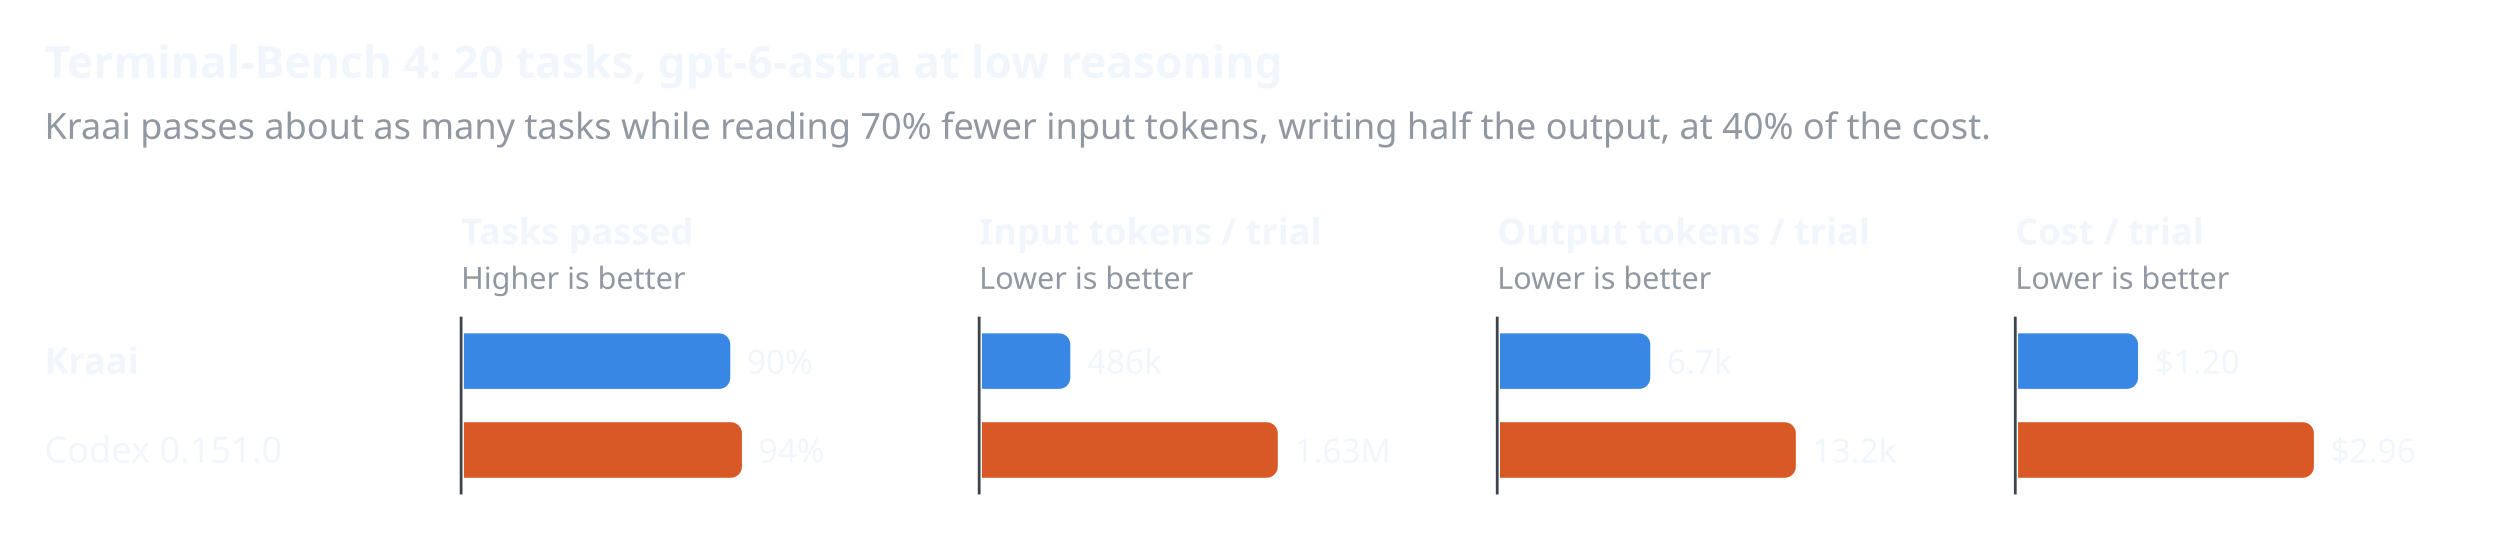
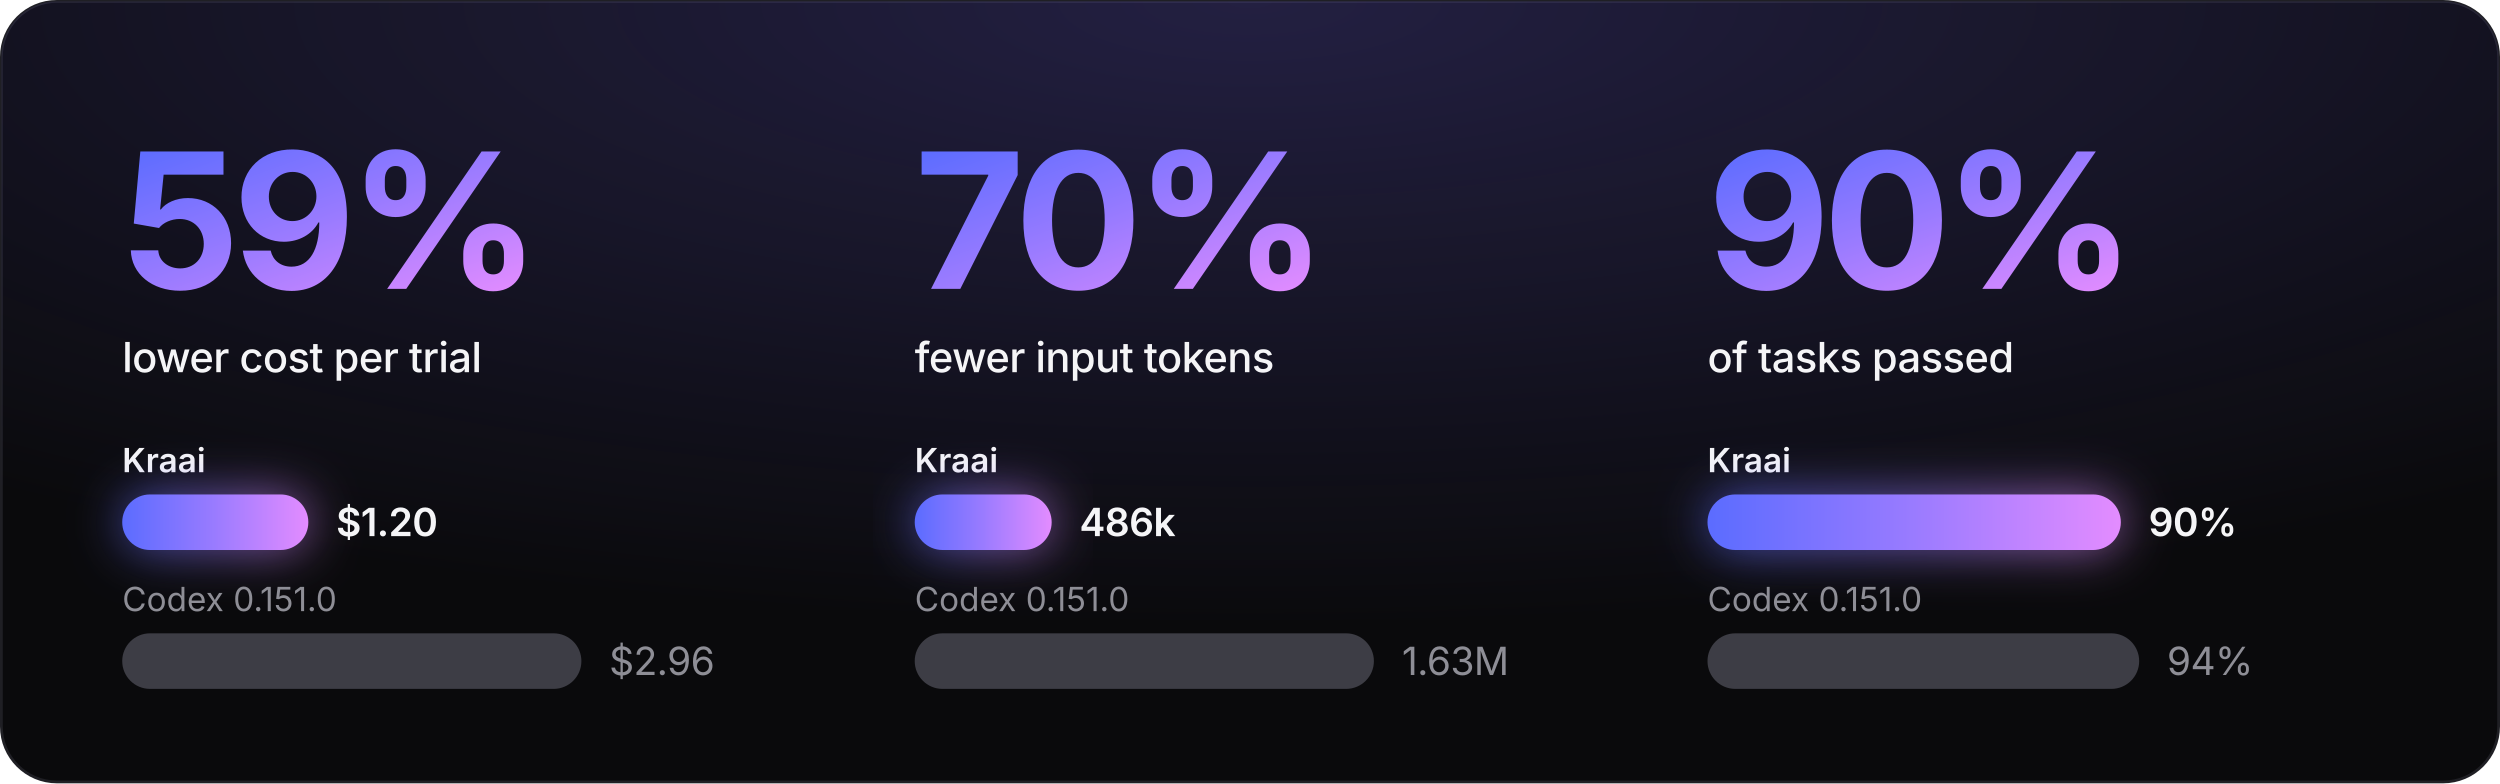
- <svg xmlns="http://www.w3.org/2000/svg" width="900" height="192" viewBox="0 0 900 192" font-family="-apple-system, BlinkMacSystemFont, 'Segoe UI', 'Noto Sans', Helvetica, Arial, sans-serif" role="img" aria-labelledby="title desc">
+ <svg xmlns="http://www.w3.org/2000/svg" width="900" height="282" viewBox="0 0 900 282" font-family="'SF Pro Display', -apple-system, BlinkMacSystemFont, Inter, 'Segoe UI', sans-serif" role="img" aria-labelledby="title desc">
+   <defs>
+     <linearGradient id="kraai" x1="0" y1="0" x2="1" y2="0">
+       <stop offset="0.00" stop-color="#5b6cff" />
+       <stop offset="0.50" stop-color="#9a7bff" />
+       <stop offset="1.00" stop-color="#e38cff" />
+     </linearGradient>
+     <linearGradient id="kraai-text" x1="0" y1="0" x2="1" y2="1">
+       <stop offset="0.00" stop-color="#5b6cff" />
+       <stop offset="0.50" stop-color="#9a7bff" />
+       <stop offset="1.00" stop-color="#e38cff" />
+     </linearGradient>
+     <radialGradient id="halo" cx="0.5" cy="0" r="0.8">
+       <stop offset="0" stop-color="#7b6cff" stop-opacity="0.22" />
+       <stop offset="1" stop-color="#7b6cff" stop-opacity="0" />
+     </radialGradient>
+     <filter id="glow" x="-30%" y="-150%" width="160%" height="400%">
+       <feGaussianBlur stdDeviation="9" />
+     </filter>
+   </defs>
  <g style="font-variant-numeric: tabular-nums">
-     <text x="16.0" y="28.0" font-size="16" font-weight="600" fill="#f0f6fc" text-anchor="start">Terminal-Bench 4: 20 tasks, gpt-6-astra at low reasoning</text>
-     <text x="16.0" y="50.0" font-size="13" font-weight="400" fill="#9198a1" text-anchor="start">Kraai passes about as many tasks while reading 70% fewer input tokens, writing half the output, at 40% of the cost.</text>
-     <text x="16.0" y="134.5" font-size="13" font-weight="600" fill="#f0f6fc" text-anchor="start">Kraai</text>
-     <text x="16.0" y="166.5" font-size="13" font-weight="400" fill="#f0f6fc" text-anchor="start">Codex 0.151.0</text>
-     <text x="166.0" y="88.0" font-size="13" font-weight="600" fill="#f0f6fc" text-anchor="start">Tasks passed</text>
-     <text x="166.0" y="104.0" font-size="11" font-weight="400" fill="#9198a1" text-anchor="start">Higher is better</text>
-     <line x1="166.0" y1="114" x2="166.0" y2="178" stroke="#3d444d" stroke-width="1" />
-     <path d="M167.0,120.0h91.9a4,4 0 0 1 4,4v12.0a4,4 0 0 1 -4,4h-91.9z" fill="#3987e5" />
-     <text x="268.9" y="134.5" font-size="12" font-weight="400" fill="#f0f6fc" text-anchor="start">90%</text>
-     <path d="M167.0,152.0h96.1a4,4 0 0 1 4,4v12.0a4,4 0 0 1 -4,4h-96.1z" fill="#d95926" />
-     <text x="273.1" y="166.5" font-size="12" font-weight="400" fill="#f0f6fc" text-anchor="start">94%</text>
-     <text x="352.5" y="88.0" font-size="13" font-weight="600" fill="#f0f6fc" text-anchor="start">Input tokens / trial</text>
-     <text x="352.5" y="104.0" font-size="11" font-weight="400" fill="#9198a1" text-anchor="start">Lower is better</text>
-     <line x1="352.5" y1="114" x2="352.5" y2="178" stroke="#3d444d" stroke-width="1" />
-     <path d="M353.5,120.0h27.8a4,4 0 0 1 4,4v12.0a4,4 0 0 1 -4,4h-27.8z" fill="#3987e5" />
-     <text x="391.3" y="134.5" font-size="12" font-weight="400" fill="#f0f6fc" text-anchor="start">486k</text>
-     <path d="M353.5,152.0h102.5a4,4 0 0 1 4,4v12.0a4,4 0 0 1 -4,4h-102.5z" fill="#d95926" />
-     <text x="466.0" y="166.5" font-size="12" font-weight="400" fill="#f0f6fc" text-anchor="start">1.63M</text>
-     <text x="539.0" y="88.0" font-size="13" font-weight="600" fill="#f0f6fc" text-anchor="start">Output tokens / trial</text>
-     <text x="539.0" y="104.0" font-size="11" font-weight="400" fill="#9198a1" text-anchor="start">Lower is better</text>
-     <line x1="539.0" y1="114" x2="539.0" y2="178" stroke="#3d444d" stroke-width="1" />
-     <path d="M540.0,120.0h50.1a4,4 0 0 1 4,4v12.0a4,4 0 0 1 -4,4h-50.1z" fill="#3987e5" />
-     <text x="600.1" y="134.5" font-size="12" font-weight="400" fill="#f0f6fc" text-anchor="start">6.7k</text>
-     <path d="M540.0,152.0h102.5a4,4 0 0 1 4,4v12.0a4,4 0 0 1 -4,4h-102.5z" fill="#d95926" />
-     <text x="652.5" y="166.5" font-size="12" font-weight="400" fill="#f0f6fc" text-anchor="start">13.2k</text>
-     <text x="725.5" y="88.0" font-size="13" font-weight="600" fill="#f0f6fc" text-anchor="start">Cost / trial</text>
-     <text x="725.5" y="104.0" font-size="11" font-weight="400" fill="#9198a1" text-anchor="start">Lower is better</text>
-     <line x1="725.5" y1="114" x2="725.5" y2="178" stroke="#3d444d" stroke-width="1" />
-     <path d="M726.5,120.0h39.2a4,4 0 0 1 4,4v12.0a4,4 0 0 1 -4,4h-39.2z" fill="#3987e5" />
-     <text x="775.7" y="134.5" font-size="12" font-weight="400" fill="#f0f6fc" text-anchor="start">$1.20</text>
-     <path d="M726.5,152.0h102.5a4,4 0 0 1 4,4v12.0a4,4 0 0 1 -4,4h-102.5z" fill="#d95926" />
-     <text x="839.0" y="166.5" font-size="12" font-weight="400" fill="#f0f6fc" text-anchor="start">$2.96</text>
+     <rect x="0.5" y="0.5" width="899" height="281" rx="20" fill="#0a0a0c" stroke="#1f1f24" />
+     <rect x="0.5" y="0.5" width="899" height="281" rx="20" fill="url(#halo)" />
+     <text x="44.0" y="104.0" font-size="68" font-weight="700" fill="url(#kraai-text)" letter-spacing="-2.5">59%</text>
+     <text x="44.0" y="134.0" font-size="15" font-weight="500" fill="#f5f5f7" letter-spacing="-0.2">lower cost per trial</text>
+     <text x="44.0" y="170.0" font-size="12" font-weight="600" fill="#f5f5f7">Kraai</text>
+     <rect x="44.0" y="178.0" width="67.0" height="20" rx="10.0" fill="url(#kraai)" opacity="0.65" filter="url(#glow)" />
+     <rect x="44.0" y="178.0" width="67.0" height="20" rx="10.0" fill="url(#kraai)" />
+     <text x="121.0" y="193.0" font-size="14" font-weight="600" fill="#f5f5f7" letter-spacing="-0.2">$1.20</text>
+     <text x="44.0" y="220.0" font-size="12" font-weight="400" fill="#8e8e96">Codex 0.151.0</text>
+     <rect x="44.0" y="228.0" width="165.3" height="20" rx="10.0" fill="#3d3d45" />
+     <text x="219.3" y="243.0" font-size="14" font-weight="400" fill="#8e8e96" letter-spacing="-0.2">$2.96</text>
+     <text x="329.3" y="104.0" font-size="68" font-weight="700" fill="url(#kraai-text)" letter-spacing="-2.5">70%</text>
+     <text x="329.3" y="134.0" font-size="15" font-weight="500" fill="#f5f5f7" letter-spacing="-0.2">fewer input tokens</text>
+     <text x="329.3" y="170.0" font-size="12" font-weight="600" fill="#f5f5f7">Kraai</text>
+     <rect x="329.3" y="178.0" width="49.3" height="20" rx="10.0" fill="url(#kraai)" opacity="0.65" filter="url(#glow)" />
+     <rect x="329.3" y="178.0" width="49.3" height="20" rx="10.0" fill="url(#kraai)" />
+     <text x="388.6" y="193.0" font-size="14" font-weight="600" fill="#f5f5f7" letter-spacing="-0.2">486k</text>
+     <text x="329.3" y="220.0" font-size="12" font-weight="400" fill="#8e8e96">Codex 0.151.0</text>
+     <rect x="329.3" y="228.0" width="165.3" height="20" rx="10.0" fill="#3d3d45" />
+     <text x="504.7" y="243.0" font-size="14" font-weight="400" fill="#8e8e96" letter-spacing="-0.2">1.63M</text>
+     <text x="614.7" y="104.0" font-size="68" font-weight="700" fill="url(#kraai-text)" letter-spacing="-2.5">90%</text>
+     <text x="614.7" y="134.0" font-size="15" font-weight="500" fill="#f5f5f7" letter-spacing="-0.2">of tasks passed</text>
+     <text x="614.7" y="170.0" font-size="12" font-weight="600" fill="#f5f5f7">Kraai</text>
+     <rect x="614.7" y="178.0" width="148.8" height="20" rx="10.0" fill="url(#kraai)" opacity="0.65" filter="url(#glow)" />
+     <rect x="614.7" y="178.0" width="148.8" height="20" rx="10.0" fill="url(#kraai)" />
+     <text x="773.5" y="193.0" font-size="14" font-weight="600" fill="#f5f5f7" letter-spacing="-0.2">90%</text>
+     <text x="614.7" y="220.0" font-size="12" font-weight="400" fill="#8e8e96">Codex 0.151.0</text>
+     <rect x="614.7" y="228.0" width="155.4" height="20" rx="10.0" fill="#3d3d45" />
+     <text x="780.1" y="243.0" font-size="14" font-weight="400" fill="#8e8e96" letter-spacing="-0.2">94%</text>
  </g>
</svg>
